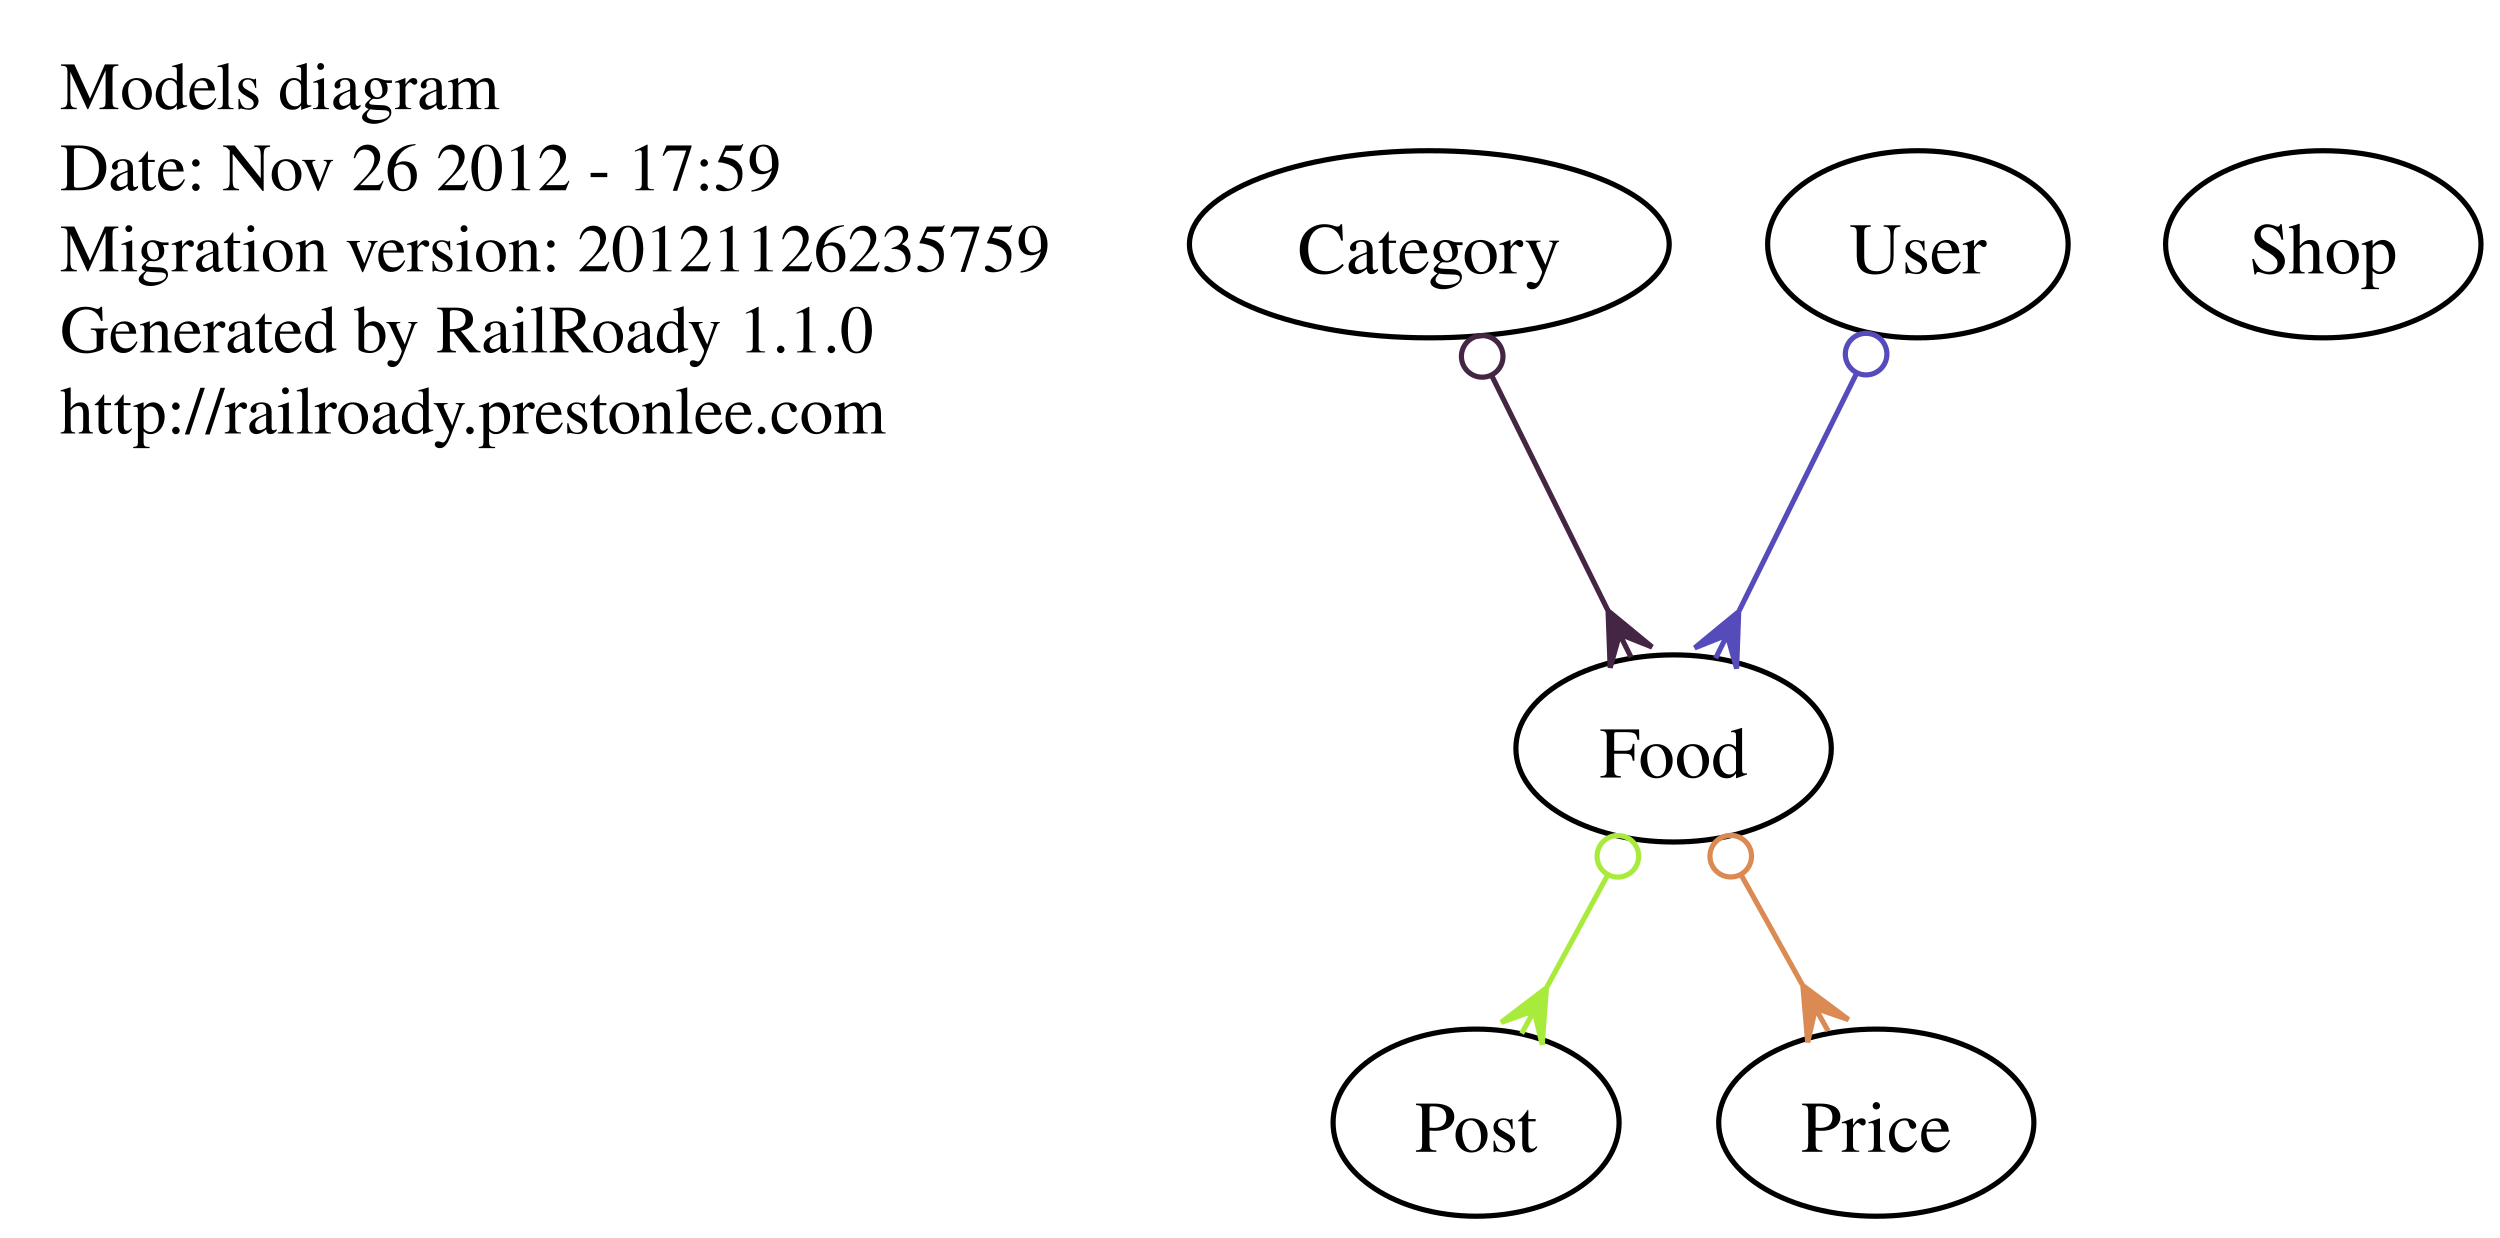
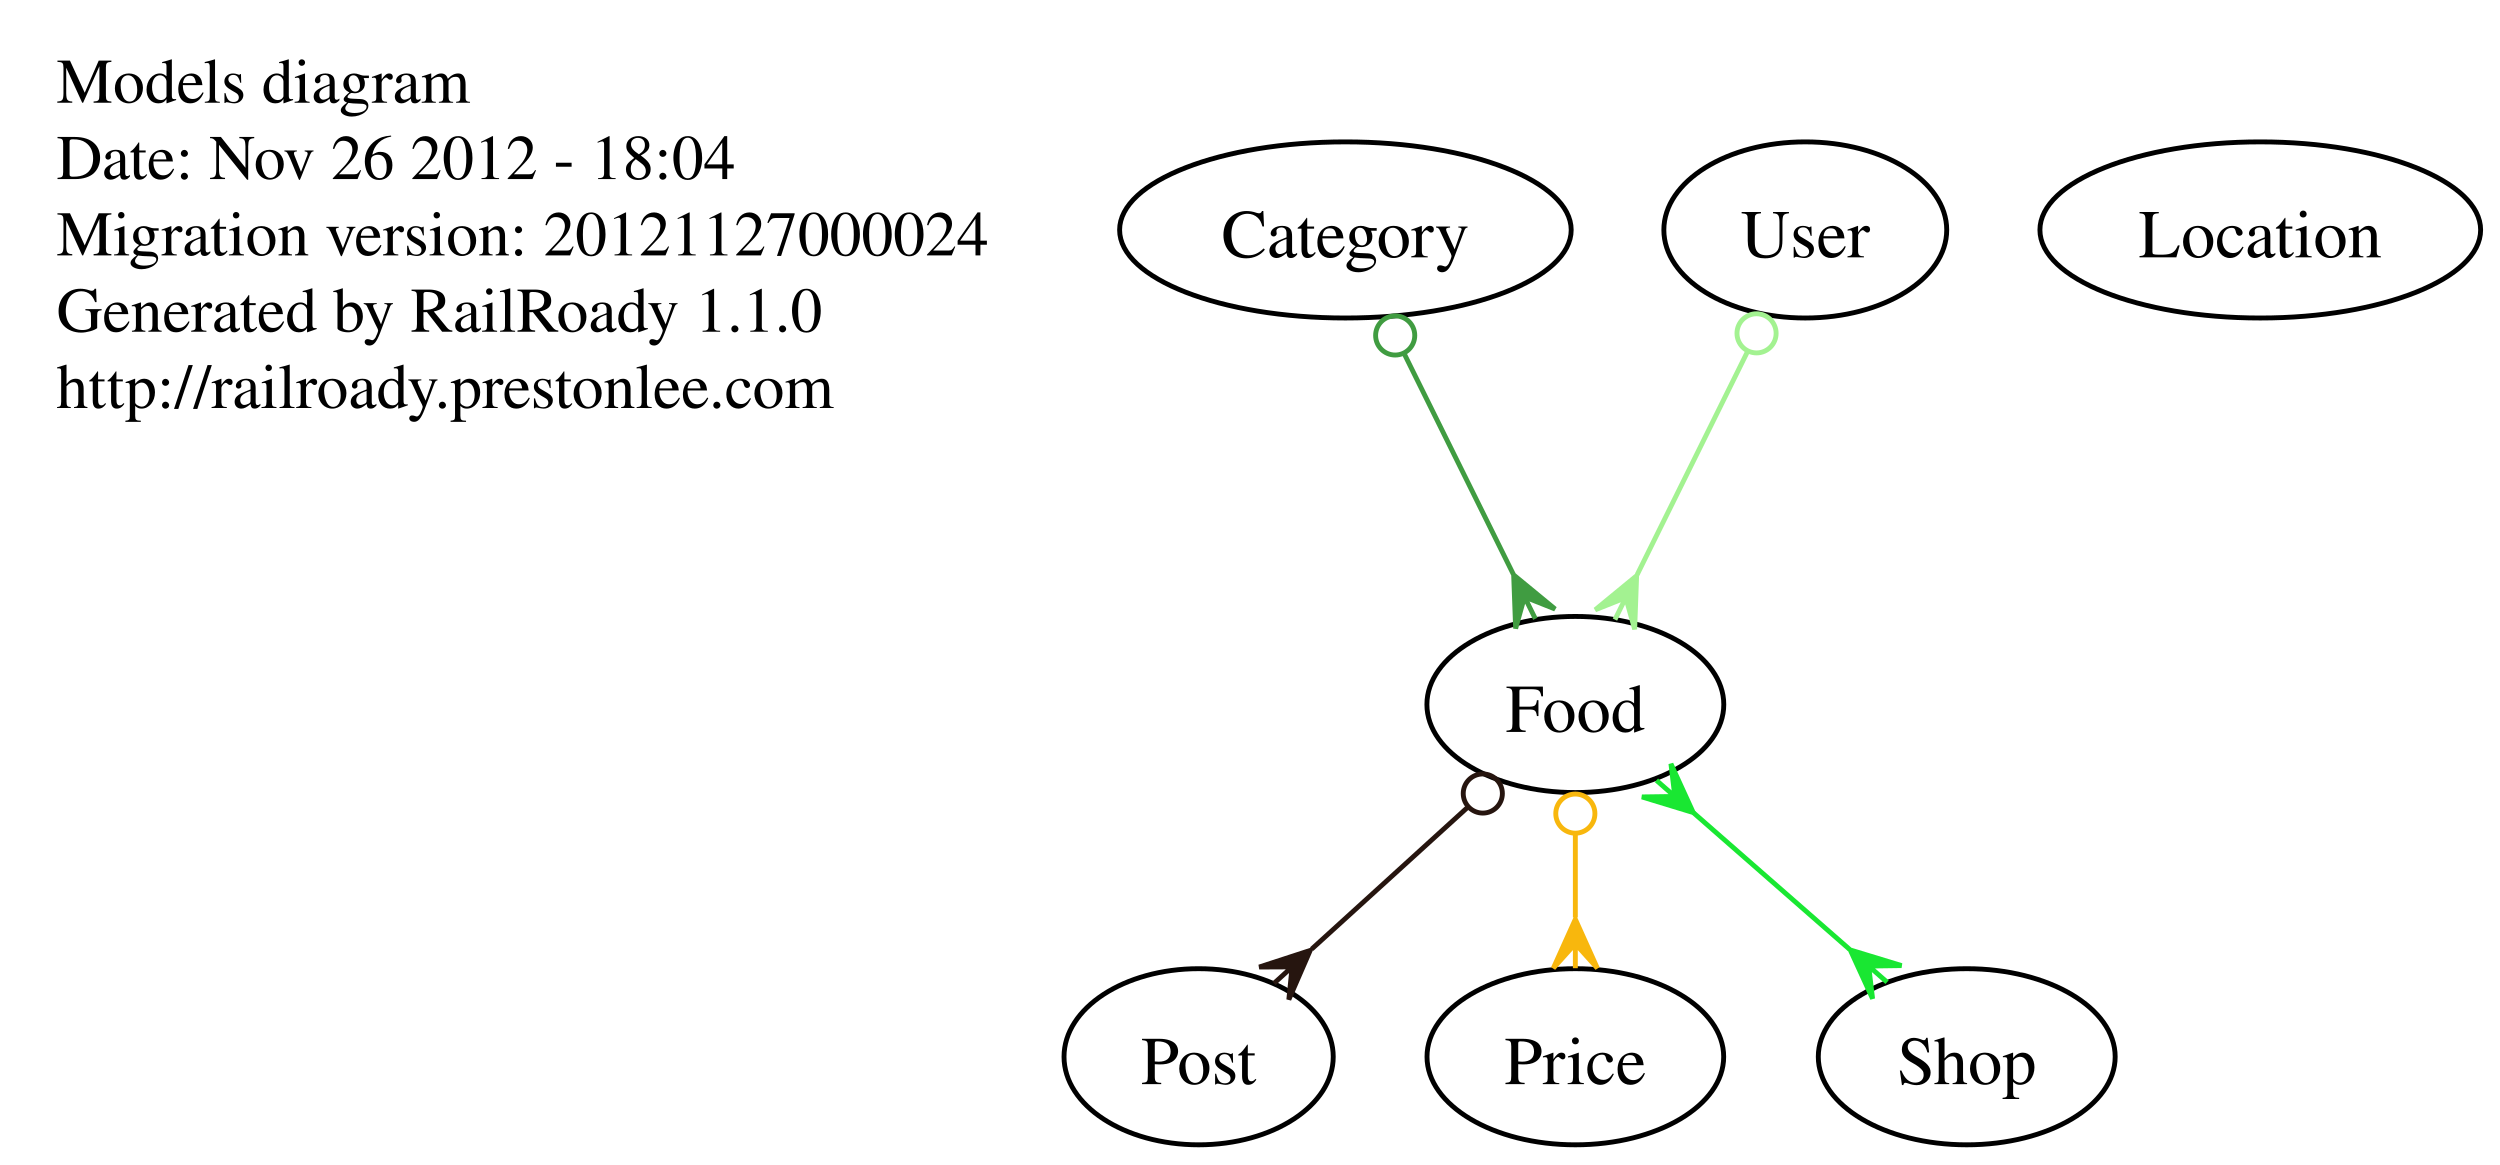
- <svg xmlns="http://www.w3.org/2000/svg" width="481pt" height="238pt" viewBox="0.00 0.00 481.00 238.00">
+ <svg xmlns="http://www.w3.org/2000/svg" width="511pt" height="238pt" viewBox="0.00 0.00 511.00 238.00">
  <g id="graph1" class="graph" transform="scale(1 1) rotate(0) translate(4 234)">
-     <polygon fill="white" stroke="white" points="-4,5 -4,-234 478,-234 478,5 -4,5" />
+     <polygon fill="white" stroke="white" points="-4,5 -4,-234 508,-234 508,5 -4,5" />
    <g id="node1" class="node">
      <text text-anchor="start" x="7.55" y="-213" font-family="Times,serif" font-size="13.00">Models diagram</text>
-       <text text-anchor="start" x="7.55" y="-197.4" font-family="Times,serif" font-size="13.00">Date: Nov 26 2012 - 17:59</text>
-       <text text-anchor="start" x="7.55" y="-181.8" font-family="Times,serif" font-size="13.00">Migration version: 20121126235759</text>
+       <text text-anchor="start" x="7.55" y="-197.4" font-family="Times,serif" font-size="13.00">Date: Nov 26 2012 - 18:04</text>
+       <text text-anchor="start" x="7.55" y="-181.8" font-family="Times,serif" font-size="13.00">Migration version: 20121127000024</text>
      <text text-anchor="start" x="7.55" y="-166.2" font-family="Times,serif" font-size="13.00">Generated by RailRoady 1.1.0</text>
      <text text-anchor="start" x="7.55" y="-150.6" font-family="Times,serif" font-size="13.00">http://railroady.prestonlee.com</text>
    </g>
    <g id="node2" class="node">
      <ellipse fill="none" stroke="black" cx="271" cy="-187" rx="46.152" ry="18" />
      <text text-anchor="middle" x="271" y="-181.4" font-family="Times,serif" font-size="14.00">Category</text>
    </g>
    <g id="node3" class="node">
      <ellipse fill="none" stroke="black" cx="318" cy="-90" rx="30.341" ry="18" />
      <text text-anchor="middle" x="318" y="-84.4" font-family="Times,serif" font-size="14.00">Food</text>
    </g>
    <g id="edge2" class="edge">
-       <path fill="none" stroke="#452544" d="M283.058,-161.627C289.883,-147.833 298.41,-130.597 305.332,-116.605" />
-       <ellipse fill="none" stroke="#452544" cx="281.176" cy="-165.431" rx="4" ry="4" />
-       <polygon fill="#452544" stroke="#452544" points="305.393,-116.482 313.861,-109.514 307.61,-112 309.827,-107.519 309.827,-107.519 309.827,-107.519 307.61,-112 305.794,-105.523 305.393,-116.482 305.393,-116.482" />
+       <path fill="none" stroke="#409c41" d="M283.058,-161.627C289.883,-147.833 298.41,-130.597 305.332,-116.605" />
+       <ellipse fill="none" stroke="#409c41" cx="281.176" cy="-165.431" rx="4" ry="4" />
+       <polygon fill="#409c41" stroke="#409c41" points="305.393,-116.482 313.861,-109.514 307.61,-112 309.827,-107.519 309.827,-107.519 309.827,-107.519 307.61,-112 305.794,-105.523 305.393,-116.482 305.393,-116.482" />
+     </g>
+     <g id="node5" class="node">
+       <ellipse fill="none" stroke="black" cx="241" cy="-18" rx="27.514" ry="18" />
+       <text text-anchor="middle" x="241" y="-12.4" font-family="Times,serif" font-size="14.00">Post</text>
+     </g>
+     <g id="edge4" class="edge">
+       <path fill="none" stroke="#26150f" d="M296.094,-69.086C286.095,-59.995 274.249,-49.226 264.108,-40.007" />
+       <ellipse fill="none" stroke="#26150f" cx="299.086" cy="-71.805" rx="4" ry="4" />
+       <polygon fill="#26150f" stroke="#26150f" points="263.808,-39.735 259.436,-29.678 260.108,-36.371 256.409,-33.008 256.409,-33.008 256.409,-33.008 260.108,-36.371 253.382,-36.337 263.808,-39.735 263.808,-39.735" />
+     </g>
+     <g id="node6" class="node">
+       <ellipse fill="none" stroke="black" cx="318" cy="-18" rx="30.32" ry="18" />
+       <text text-anchor="middle" x="318" y="-12.4" font-family="Times,serif" font-size="14.00">Price</text>
+     </g>
+     <g id="edge6" class="edge">
+       <path fill="none" stroke="#f8b70d" d="M318,-63.64C318,-58.063 318,-52.132 318,-46.476" />
+       <ellipse fill="none" stroke="#f8b70d" cx="318" cy="-67.697" rx="4" ry="4" />
+       <polygon fill="#f8b70d" stroke="#f8b70d" points="318,-46.104 322.5,-36.104 318,-41.104 318,-36.104 318,-36.104 318,-36.104 318,-41.104 313.5,-36.104 318,-46.104 318,-46.104" />
+     </g>
+     <g id="node7" class="node">
+       <ellipse fill="none" stroke="black" cx="398" cy="-18" rx="30.341" ry="18" />
+       <text text-anchor="middle" x="398" y="-12.4" font-family="Times,serif" font-size="14.00">Shop</text>
+     </g>
+     <g id="edge8" class="edge">
+       <path fill="none" stroke="#19e732" d="M342.154,-67.865C352.256,-59.026 363.966,-48.78 374.046,-39.96" />
+       <polygon fill="#19e732" stroke="#19e732" points="342.102,-67.911 331.613,-71.109 338.339,-71.203 334.576,-74.496 334.576,-74.496 334.576,-74.496 338.339,-71.203 337.539,-77.883 342.102,-67.911 342.102,-67.911" />
+       <polygon fill="#19e732" stroke="#19e732" points="374.193,-39.831 384.682,-36.633 377.956,-36.538 381.719,-33.246 381.719,-33.246 381.719,-33.246 377.956,-36.538 378.756,-29.859 374.193,-39.831 374.193,-39.831" />
    </g>
    <g id="node4" class="node">
-       <ellipse fill="none" stroke="black" cx="280" cy="-18" rx="27.514" ry="18" />
-       <text text-anchor="middle" x="280" y="-12.4" font-family="Times,serif" font-size="14.00">Post</text>
+       <ellipse fill="none" stroke="black" cx="458" cy="-187" rx="45.04" ry="18" />
+       <text text-anchor="middle" x="458" y="-181.4" font-family="Times,serif" font-size="14.00">Location</text>
    </g>
-     <g id="edge4" class="edge">
-       <path fill="none" stroke="#a9eb3c" d="M305.23,-65.477C301.51,-58.623 297.431,-51.11 293.658,-44.16" />
-       <ellipse fill="none" stroke="#a9eb3c" cx="307.278" cy="-69.249" rx="4" ry="4" />
-       <polygon fill="#a9eb3c" stroke="#a9eb3c" points="293.537,-43.936 292.721,-33 291.151,-39.542 288.766,-35.147 288.766,-35.147 288.766,-35.147 291.151,-39.542 284.811,-37.294 293.537,-43.936 293.537,-43.936" />
-     </g>
-     <g id="node5" class="node">
-       <ellipse fill="none" stroke="black" cx="357" cy="-18" rx="30.32" ry="18" />
-       <text text-anchor="middle" x="357" y="-12.4" font-family="Times,serif" font-size="14.00">Price</text>
-     </g>
-     <g id="edge6" class="edge">
-       <path fill="none" stroke="#da8a52" d="M331.045,-65.585C334.805,-58.837 338.926,-51.441 342.754,-44.569" />
-       <ellipse fill="none" stroke="#da8a52" cx="328.992" cy="-69.27" rx="4" ry="4" />
-       <polygon fill="#da8a52" stroke="#da8a52" points="342.866,-44.369 351.664,-37.824 345.299,-40.001 347.733,-35.633 347.733,-35.633 347.733,-35.633 345.299,-40.001 343.802,-33.443 342.866,-44.369 342.866,-44.369" />
-     </g>
-     <g id="node6" class="node">
-       <ellipse fill="none" stroke="black" cx="443" cy="-187" rx="30.341" ry="18" />
-       <text text-anchor="middle" x="443" y="-181.4" font-family="Times,serif" font-size="14.00">Shop</text>
-     </g>
-     <g id="node7" class="node">
+     <g id="node8" class="node">
      <ellipse fill="none" stroke="black" cx="365" cy="-187" rx="28.909" ry="18" />
      <text text-anchor="middle" x="365" y="-181.4" font-family="Times,serif" font-size="14.00">User</text>
    </g>
-     <g id="edge8" class="edge">
-       <path fill="none" stroke="#554bba" d="M353.141,-162.03C346.272,-148.145 337.627,-130.672 330.631,-116.531" />
-       <ellipse fill="none" stroke="#554bba" cx="355.039" cy="-165.867" rx="4" ry="4" />
-       <polygon fill="#554bba" stroke="#554bba" points="330.527,-116.321 330.126,-105.363 328.31,-111.84 326.093,-107.358 326.093,-107.358 326.093,-107.358 328.31,-111.84 322.06,-109.354 330.527,-116.321 330.527,-116.321" />
+     <g id="edge10" class="edge">
+       <path fill="none" stroke="#a3f291" d="M353.141,-162.03C346.272,-148.145 337.627,-130.672 330.631,-116.531" />
+       <ellipse fill="none" stroke="#a3f291" cx="355.039" cy="-165.867" rx="4" ry="4" />
+       <polygon fill="#a3f291" stroke="#a3f291" points="330.527,-116.321 330.126,-105.363 328.31,-111.84 326.093,-107.358 326.093,-107.358 326.093,-107.358 328.31,-111.84 322.06,-109.354 330.527,-116.321 330.527,-116.321" />
    </g>
  </g>
</svg>
